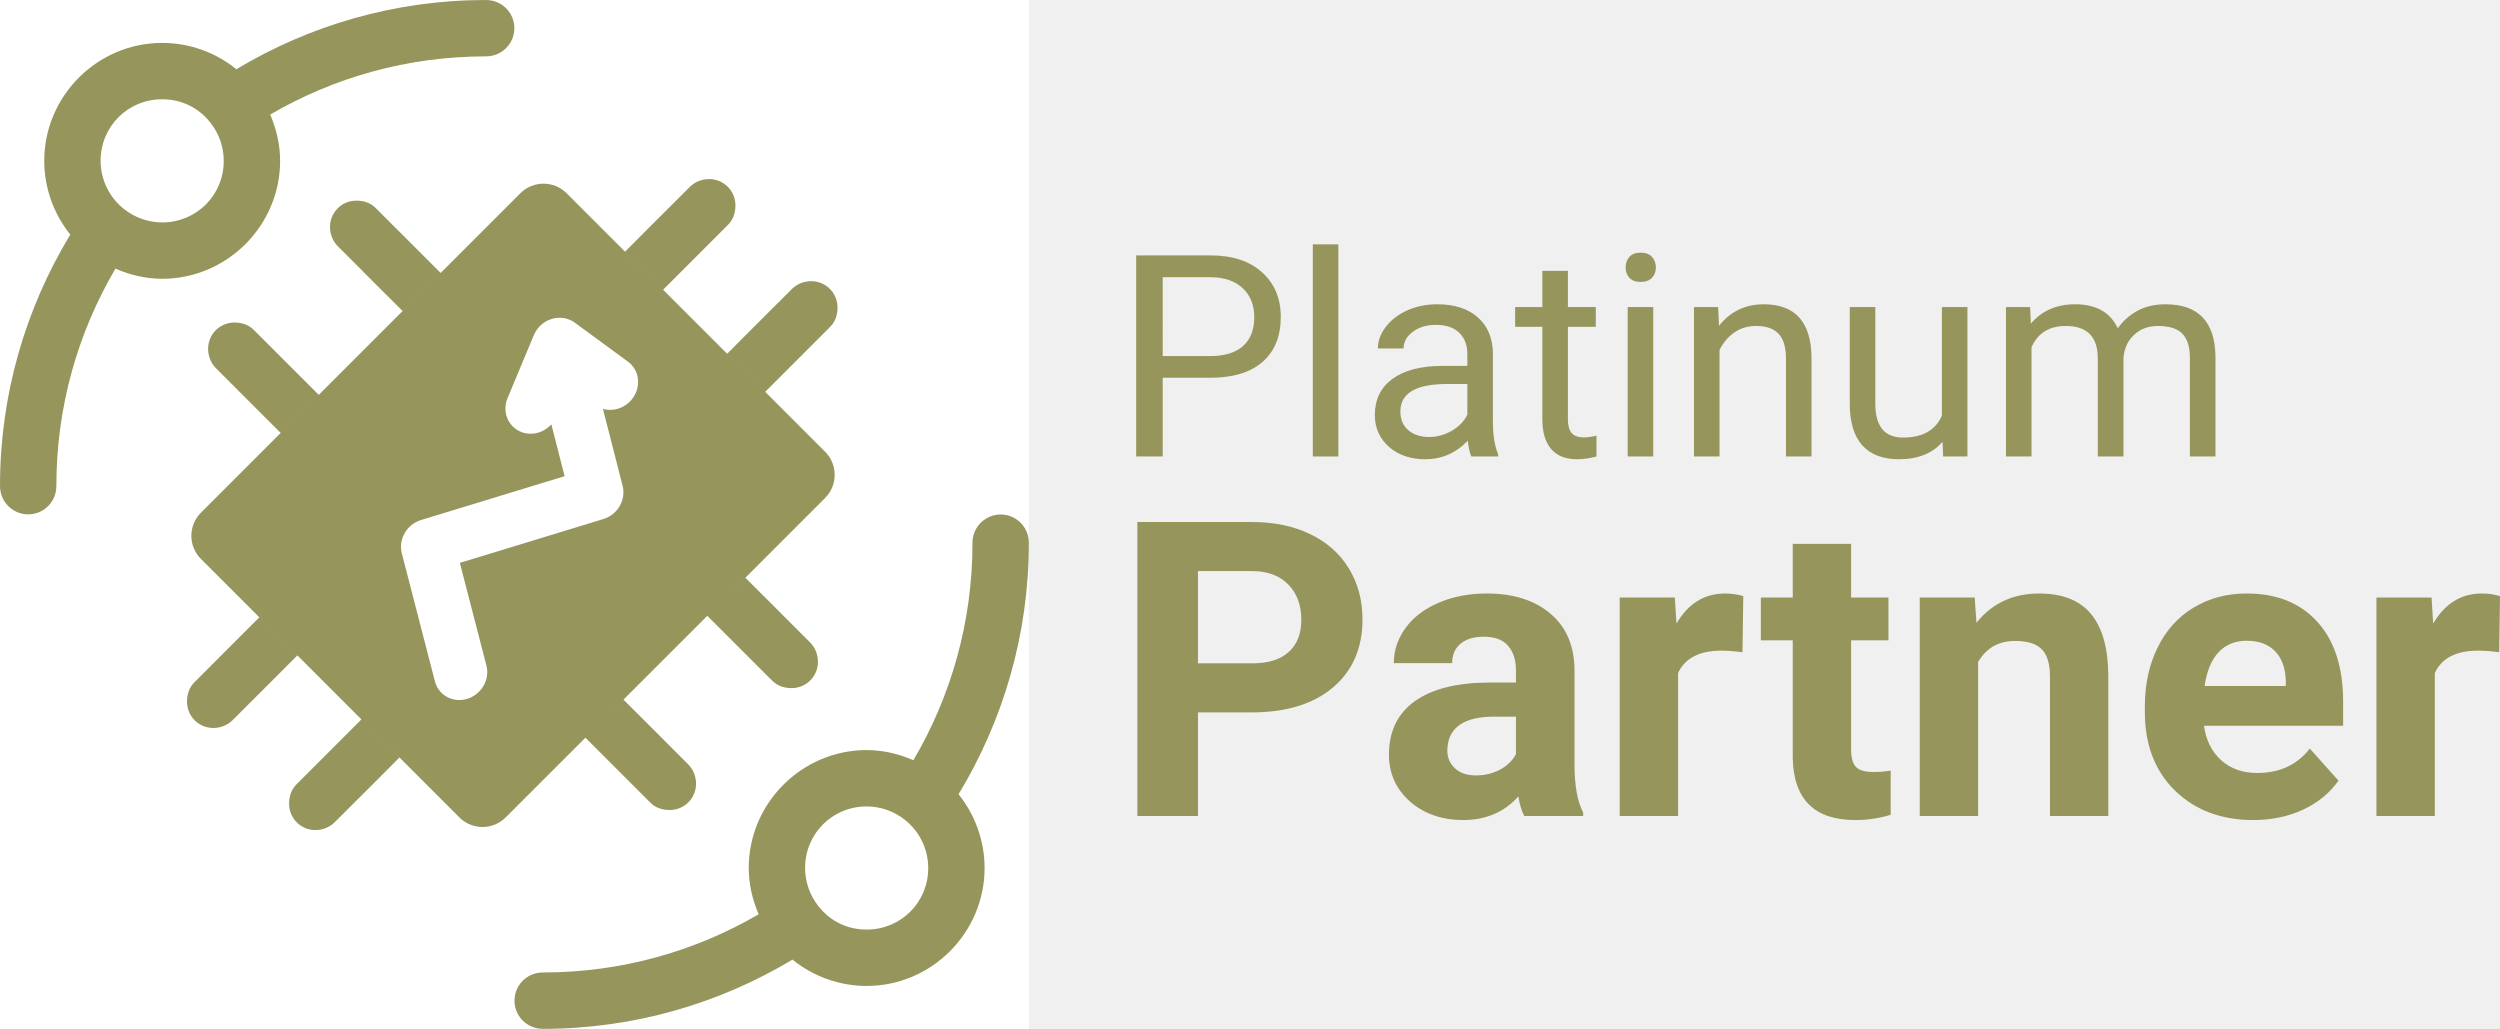
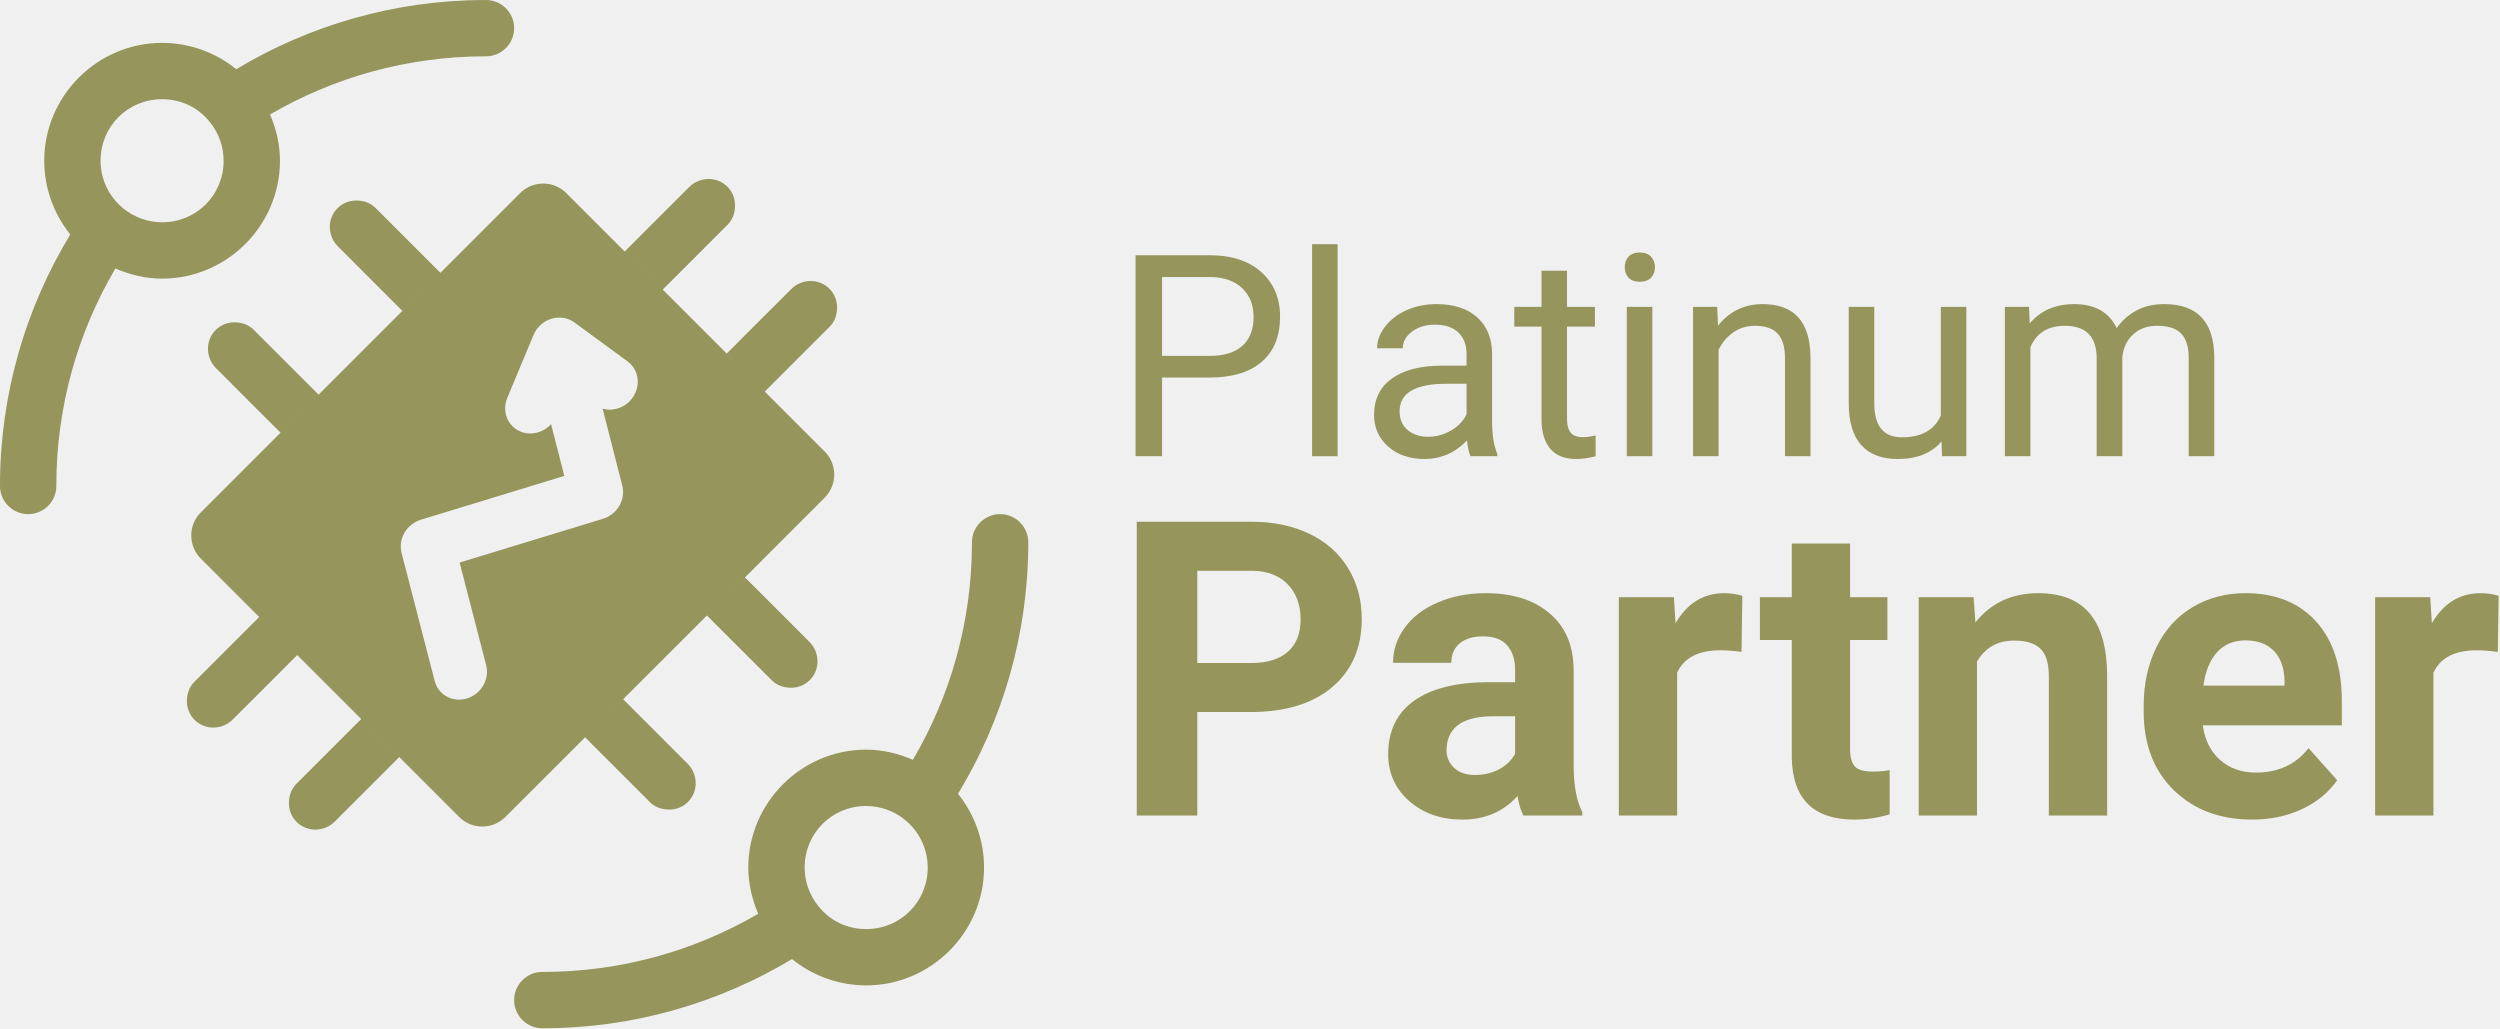
- <svg xmlns="http://www.w3.org/2000/svg" width="777.572" height="320" viewBox="0 0 777.572 320" id="svg2" version="1.1">
-   <defs id="defs4">
-     <marker orient="auto" refY="0" refX="0" id="SemiCircleOut" style="overflow:visible">
-       <path id="path4593" d="m -2.5,-0.809 c 0,2.76 -2.24,5 -5,5 v -10 c 2.76,0 5,2.24 5,5 z" style="fill:#000000;fill-opacity:1;fill-rule:evenodd;stroke:#000000;stroke-width:1pt;stroke-opacity:1" transform="matrix(0.6,0,0,0.6,4.275296,0.4580676)" />
-     </marker>
+ <svg xmlns="http://www.w3.org/2000/svg" width="778" height="320" viewBox="0 0 778 320" fill="none">
+   <g clip-path="url(#clip0)">
+     <path d="M151.125 0.001C122.763 0.001 96.211 7.916 73.512 21.538C67.04 16.276 58.907 13.347 50.445 13.345C50.444 13.345 50.442 13.345 50.441 13.345C30.287 13.345 13.762 29.872 13.763 50.027C13.763 50.03 13.763 50.034 13.763 50.037C13.773 58.452 16.689 66.521 21.866 72.964C8.041 95.784 0.001 122.536 0.001 151.126C-0.014 152.286 0.202 153.437 0.636 154.513C1.071 155.589 1.714 156.569 2.529 157.394C3.345 158.22 4.316 158.875 5.386 159.323C6.457 159.77 7.606 160 8.766 160C9.926 160 11.075 159.77 12.146 159.323C13.216 158.875 14.188 158.22 15.003 157.394C15.818 156.569 16.462 155.589 16.896 154.513C17.33 153.437 17.546 152.286 17.532 151.126C17.532 126.423 24.251 103.377 35.91 83.551C40.476 85.536 45.383 86.701 50.429 86.709C50.433 86.709 50.437 86.709 50.441 86.709C70.596 86.709 87.124 70.182 87.123 50.027C87.123 50.025 87.123 50.024 87.123 50.023C87.122 45.023 85.984 40.16 84.04 35.626C103.757 24.142 126.626 17.532 151.125 17.532C152.286 17.546 153.437 17.33 154.513 16.896C155.589 16.462 156.568 15.818 157.394 15.003C158.219 14.188 158.875 13.216 159.322 12.146C159.769 11.075 160 9.926 160 8.766C160 7.606 159.769 6.457 159.322 5.386C158.875 4.316 158.219 3.345 157.394 2.529C156.568 1.714 155.589 1.071 154.513 0.636C153.437 0.202 152.286 -0.014 151.125 0.001V0.001ZM50.439 30.875C56.352 30.878 61.63 33.388 65.276 37.952C65.335 38.025 65.396 38.096 65.458 38.167C68.13 41.547 69.591 45.72 69.592 50.03C69.591 60.707 61.124 69.174 50.448 69.178C46.078 69.17 41.847 67.669 38.448 64.923C38.444 64.92 38.44 64.917 38.436 64.914C33.922 61.281 31.3 55.816 31.292 50.021C31.294 39.344 39.762 30.877 50.439 30.875L50.439 30.875Z" fill="#95955C" />
+     <path fill-rule="evenodd" clip-rule="evenodd" d="M66.993 102.83C65.501 104.388 64.627 106.54 64.735 108.901C64.832 110.946 65.648 112.921 67.073 114.419C73.878 121.274 87.296 134.642 87.296 134.642L99.14 122.812C99.14 122.812 86.167 109.851 78.964 102.642C77.36 101.009 75.214 100.328 72.952 100.317C70.594 100.306 68.485 101.271 66.993 102.83ZM99.14 122.812L62.501 159.452C58.526 163.428 58.526 169.873 62.501 173.849L80.657 192.005L112.41 223.758L142.888 254.236C146.864 258.212 153.31 258.212 157.286 254.236L182.077 229.445L219.991 191.531L256.631 154.891C260.606 150.915 260.606 144.469 256.63 140.493L238.001 121.864L206.247 90.111L176.243 60.107C172.267 56.132 165.822 56.132 161.846 60.107L137.054 84.898L99.14 122.812ZM137.054 84.898C137.054 84.898 124.081 71.937 116.878 64.728C115.274 63.095 113.128 62.414 110.866 62.403C106.15 62.381 102.432 66.265 102.649 70.987C102.746 73.031 103.563 75.007 104.987 76.504C111.792 83.36 125.21 96.728 125.21 96.728L137.054 84.898ZM206.247 90.111C206.247 90.111 219.209 77.138 226.418 69.935C228.051 68.331 228.732 66.186 228.742 63.923C228.765 59.207 224.881 55.489 220.159 55.706C218.114 55.803 216.138 56.62 214.641 58.044C207.785 64.849 194.418 78.267 194.418 78.267L206.247 90.111ZM238.001 121.864C238.001 121.864 250.962 108.891 258.171 101.688C259.804 100.084 260.485 97.939 260.495 95.676C260.518 90.96 256.634 87.242 251.912 87.459C249.867 87.556 247.891 88.373 246.394 89.797C239.538 96.602 226.171 110.02 226.171 110.02L238.001 121.864ZM219.991 191.531C219.991 191.531 232.964 204.493 240.169 211.7C241.773 213.333 243.919 214.014 246.181 214.024C250.898 214.047 254.615 210.163 254.398 205.441L254.396 205.443C254.3 203.398 253.482 201.422 252.058 199.924C245.253 193.068 231.836 179.702 231.836 179.702L219.991 191.532L219.991 191.531ZM182.077 229.446C182.077 229.446 195.05 242.407 202.255 249.614C203.859 251.247 206.005 251.928 208.267 251.938C212.984 251.961 216.701 248.077 216.484 243.355H216.482C216.386 241.31 215.569 239.335 214.145 237.837C207.34 230.981 193.922 217.614 193.922 217.614L182.077 229.444L182.077 229.446ZM112.41 223.758C112.41 223.758 99.449 236.732 92.242 243.936C90.609 245.54 89.927 247.686 89.917 249.948C89.895 254.665 93.779 258.383 98.501 258.165H98.499C100.543 258.069 102.519 257.252 104.016 255.828C110.873 249.023 124.24 235.605 124.24 235.605L112.41 223.758ZM80.657 192.005C80.657 192.005 67.696 204.979 60.488 212.183C58.856 213.787 58.174 215.933 58.164 218.195C58.142 222.912 62.026 226.63 66.748 226.412H66.746C68.79 226.316 70.766 225.499 72.263 224.075C79.12 217.27 92.487 203.852 92.487 203.852L80.657 192.005ZM167.894 101.451C169.573 99.745 171.861 98.791 174.191 98.825C175.854 98.849 177.444 99.375 178.753 100.335L195.252 112.435C198.453 114.732 199.396 119.094 197.483 122.746C195.569 126.399 191.359 128.271 187.532 127.169L193.656 151.117C194.769 155.469 192.092 160.085 187.673 161.434L143.031 175.065L151.277 206.948C152.449 211.318 149.775 215.992 145.322 217.355C140.869 218.717 136.347 216.244 135.254 211.85L124.972 172.081C123.845 167.725 126.521 163.096 130.948 161.744L175.609 148.106L171.487 131.988C168.724 135.052 164.254 135.796 160.901 133.75C157.547 131.703 156.286 127.46 157.914 123.703L166.031 104.249C166.465 103.211 167.099 102.26 167.894 101.451V101.451Z" fill="#95955C" />
+     <path d="M168.873 319.999C197.236 319.999 223.788 312.084 246.487 298.462C252.96 303.724 261.092 306.653 269.555 306.656C269.556 306.656 269.557 306.656 269.559 306.656C289.713 306.655 306.238 290.128 306.238 269.973C306.238 269.969 306.238 269.966 306.238 269.962C306.228 261.547 303.311 253.478 298.134 247.035C311.959 224.215 320 197.463 320 168.873C320.014 167.712 319.798 166.561 319.364 165.485C318.93 164.409 318.286 163.43 317.471 162.604C316.656 161.778 315.684 161.123 314.614 160.676C313.543 160.228 312.394 159.998 311.234 159.998C310.074 159.998 308.925 160.228 307.854 160.676C306.784 161.123 305.813 161.778 304.997 162.604C304.182 163.43 303.539 164.409 303.104 165.485C302.67 166.561 302.454 167.712 302.469 168.873C302.469 193.575 295.749 216.621 284.09 236.448C279.524 234.463 274.617 233.298 269.571 233.29C269.567 233.29 269.563 233.29 269.559 233.29C249.403 233.29 232.876 249.817 232.876 269.973C232.878 274.972 234.015 279.836 235.959 284.37C216.242 295.853 193.373 302.464 168.873 302.464C167.713 302.45 166.562 302.666 165.486 303.1C164.41 303.535 163.431 304.178 162.606 304.993C161.78 305.809 161.125 306.78 160.678 307.85C160.23 308.921 160 310.07 160 311.23C160 312.39 160.23 313.539 160.678 314.609C161.125 315.68 161.78 316.651 162.606 317.466C163.431 318.282 164.41 318.925 165.486 319.359C166.562 319.793 167.713 320.01 168.873 319.995L168.873 319.999ZM269.56 289.125C263.647 289.125 258.369 286.612 254.723 282.048C254.664 281.975 254.603 281.904 254.541 281.833C251.869 278.453 250.408 274.28 250.407 269.97C250.409 259.293 258.875 250.825 269.551 250.822C273.921 250.83 278.152 252.331 281.551 255.076C281.555 255.079 281.559 255.082 281.563 255.085C286.077 258.719 288.699 264.183 288.708 269.979C288.705 280.656 280.238 289.123 269.56 289.125V289.125Z" fill="#95955C" />
+     <path d="M361.633 117.493V141.977H353.386V79.436H376.452C383.296 79.436 388.651 81.182 392.517 84.676C396.412 88.17 398.359 92.794 398.359 98.55C398.359 104.621 396.455 109.303 392.646 112.596C388.866 115.861 383.439 117.493 376.366 117.493H361.633ZM361.633 110.749H376.452C380.862 110.749 384.241 109.718 386.589 107.656C388.938 105.566 390.112 102.559 390.112 98.636C390.112 94.913 388.938 91.935 386.589 89.702C384.241 87.468 381.02 86.308 376.925 86.222H361.633V110.749Z" fill="#95955C" />
+     <path d="M416.271 141.978H408.324V76H416.271V141.978Z" fill="#95955C" />
+     <path d="M457.635 141.978C457.177 141.062 456.805 139.43 456.519 137.081C452.825 140.919 448.415 142.837 443.289 142.837C438.707 142.837 434.941 141.549 431.992 138.971C429.071 136.365 427.61 133.072 427.61 129.092C427.61 124.252 429.443 120.501 433.108 117.838C436.803 115.146 441.986 113.8 448.658 113.8H456.39V110.149C456.39 107.371 455.559 105.166 453.898 103.534C452.237 101.873 449.789 101.043 446.553 101.043C443.718 101.043 441.341 101.759 439.423 103.19C437.504 104.622 436.545 106.355 436.545 108.388H428.555C428.555 106.068 429.371 103.835 431.004 101.687C432.665 99.511 434.898 97.793 437.705 96.532C440.54 95.272 443.647 94.643 447.026 94.643C452.381 94.643 456.576 95.989 459.611 98.68C462.647 101.343 464.222 105.023 464.336 109.72V131.111C464.336 135.378 464.88 138.771 465.969 141.291V141.978H457.635ZM444.448 135.922C446.94 135.922 449.302 135.277 451.536 133.989C453.77 132.7 455.387 131.025 456.39 128.963V119.427H450.161C440.425 119.427 435.557 122.276 435.557 127.975C435.557 130.466 436.387 132.414 438.048 133.817C439.709 135.22 441.843 135.922 444.448 135.922V135.922Z" fill="#95955C" />
+     <path d="M487.66 84.248V95.502H496.337V101.645H487.66V130.467C487.66 132.328 488.047 133.731 488.82 134.676C489.593 135.593 490.911 136.051 492.772 136.051C493.688 136.051 494.948 135.879 496.552 135.535V141.979C494.462 142.551 492.428 142.838 490.453 142.838C486.902 142.838 484.224 141.764 482.42 139.616C480.616 137.468 479.714 134.419 479.714 130.467V101.645H471.252V95.502H479.714V84.248H487.66Z" fill="#95955C" />
+     <path d="M514.207 141.979H506.261V95.502H514.207V141.979ZM505.616 83.174C505.616 81.886 506.003 80.797 506.776 79.91C507.578 79.022 508.752 78.578 510.298 78.578C511.845 78.578 513.019 79.022 513.82 79.91C514.622 80.797 515.023 81.886 515.023 83.174C515.023 84.463 514.622 85.537 513.82 86.396C513.019 87.255 511.845 87.684 510.298 87.684C508.752 87.684 507.578 87.255 506.776 86.396C506.003 85.537 505.616 84.463 505.616 83.174V83.174Z" fill="#95955C" />
+     <path d="M534.395 95.502L534.653 101.343C538.204 96.876 542.843 94.643 548.57 94.643C558.392 94.643 563.346 100.184 563.432 111.266V141.978H555.485V111.223C555.457 107.872 554.684 105.395 553.166 103.792C551.677 102.188 549.343 101.386 546.164 101.386C543.587 101.386 541.325 102.074 539.378 103.448C537.43 104.823 535.913 106.627 534.824 108.86V141.978H526.878V95.502H534.395Z" fill="#95955C" />
+     <path d="M604.196 137.382C601.104 141.019 596.565 142.838 590.58 142.838C585.626 142.838 581.846 141.406 579.24 138.542C576.663 135.65 575.36 131.383 575.331 125.742V95.502H583.278V125.527C583.278 132.572 586.141 136.094 591.868 136.094C597.939 136.094 601.977 133.832 603.982 129.307V95.502H611.928V141.979H604.368L604.196 137.382Z" fill="#95955C" />
+     <path d="M631.429 95.502L631.644 100.656C635.052 96.647 639.648 94.643 645.432 94.643C651.933 94.643 656.357 97.134 658.705 102.117C660.251 99.883 662.256 98.079 664.719 96.704C667.21 95.33 670.145 94.643 673.524 94.643C683.719 94.643 688.902 100.041 689.074 110.836V141.978H681.127V111.309C681.127 107.987 680.368 105.51 678.851 103.878C677.333 102.217 674.784 101.386 671.205 101.386C668.255 101.386 665.807 102.274 663.86 104.05C661.912 105.796 660.781 108.159 660.466 111.137V141.978H652.477V111.524C652.477 104.765 649.169 101.386 642.554 101.386C637.342 101.386 633.777 103.606 631.859 108.044V141.978H623.912V95.502H631.429Z" fill="#95955C" />
+     <path d="M372.599 221.584V253.799H353.76V162.367H389.428C396.294 162.367 402.322 163.623 407.513 166.135C412.746 168.647 416.765 172.226 419.57 176.873C422.375 181.478 423.778 186.732 423.778 192.635C423.778 201.594 420.701 208.669 414.547 213.86C408.434 219.009 399.957 221.584 389.114 221.584H372.599ZM372.599 206.325H389.428C394.41 206.325 398.199 205.152 400.794 202.808C403.432 200.464 404.75 197.114 404.75 192.761C404.75 188.281 403.432 184.66 400.794 181.897C398.157 179.134 394.515 177.71 389.868 177.627H372.599V206.325Z" fill="#95955C" />
+     <path d="M474.077 253.799C473.24 252.166 472.633 250.136 472.256 247.708C467.861 252.606 462.146 255.055 455.113 255.055C448.457 255.055 442.93 253.129 438.535 249.278C434.181 245.426 432.004 240.57 432.004 234.709C432.004 227.508 434.662 221.982 439.979 218.131C445.338 214.279 453.062 212.333 463.151 212.291H471.503V208.397C471.503 205.258 470.686 202.746 469.054 200.862C467.463 198.978 464.93 198.036 461.455 198.036C458.399 198.036 455.992 198.769 454.234 200.234C452.517 201.699 451.659 203.709 451.659 206.262H433.511C433.511 202.327 434.725 198.685 437.153 195.336C439.581 191.987 443.014 189.37 447.452 187.486C451.889 185.561 456.871 184.598 462.397 184.598C470.77 184.598 477.406 186.712 482.304 190.94C487.244 195.126 489.714 201.029 489.714 208.649V238.1C489.755 244.547 490.656 249.424 492.414 252.732V253.799H474.077ZM459.069 241.177C461.748 241.177 464.218 240.591 466.479 239.419C468.74 238.205 470.414 236.593 471.503 234.583V222.903H464.721C455.636 222.903 450.801 226.043 450.215 232.323L450.152 233.39C450.152 235.651 450.947 237.514 452.538 238.979C454.129 240.444 456.306 241.177 459.069 241.177V241.177Z" fill="#95955C" />
+     <path d="M541.96 202.871C539.49 202.536 537.313 202.369 535.43 202.369C528.564 202.369 524.063 204.692 521.928 209.339V253.799H503.78V185.854H520.924L521.426 193.954C525.068 187.717 530.113 184.598 536.56 184.598C538.569 184.598 540.453 184.87 542.212 185.414L541.96 202.871Z" fill="#95955C" />
+     <path d="M575.745 169.148V185.852H587.362V199.165H575.745V233.075C575.745 235.587 576.226 237.387 577.189 238.475C578.152 239.564 579.994 240.108 582.715 240.108C584.725 240.108 586.504 239.962 588.053 239.669V253.421C584.494 254.509 580.831 255.054 577.063 255.054C564.337 255.054 557.848 248.628 557.597 235.775V199.165H547.675V185.852H557.597V169.148H575.745Z" fill="#95955C" />
+     <path d="M614.175 185.854L614.74 193.703C619.597 187.633 626.107 184.598 634.27 184.598C641.471 184.598 646.829 186.712 650.346 190.94C653.863 195.168 655.663 201.49 655.746 209.905V253.799H637.598V210.344C637.598 206.493 636.761 203.709 635.086 201.992C633.412 200.234 630.628 199.355 626.735 199.355C621.627 199.355 617.797 201.532 615.243 205.886V253.799H597.095V185.854H614.175Z" fill="#95955C" />
+     <path d="M700.835 255.055C690.871 255.055 682.75 251.999 676.47 245.887C670.232 239.775 667.113 231.632 667.113 221.459V219.701C667.113 212.877 668.432 206.786 671.069 201.427C673.707 196.027 677.433 191.882 682.247 188.993C687.103 186.063 692.629 184.598 698.825 184.598C708.119 184.598 715.425 187.528 720.741 193.389C726.1 199.25 728.779 207.56 728.779 218.319V225.729H685.513C686.099 230.167 687.857 233.725 690.787 236.405C693.76 239.084 697.507 240.423 702.028 240.423C709.019 240.423 714.483 237.891 718.418 232.825L727.335 242.81C724.614 246.661 720.93 249.675 716.283 251.852C711.636 253.987 706.486 255.055 700.835 255.055ZM698.763 199.292C695.162 199.292 692.232 200.506 689.971 202.934C687.752 205.362 686.329 208.837 685.701 213.358H710.945V211.914C710.861 207.895 709.773 204.797 707.68 202.62C705.586 200.401 702.614 199.292 698.763 199.292V199.292Z" fill="#95955C" />
+     <path d="M777.321 202.871C774.851 202.536 772.674 202.369 770.79 202.369C763.924 202.369 759.424 204.692 757.289 209.339V253.799H739.141V185.854H756.284L756.786 193.954C760.429 187.717 765.473 184.598 771.92 184.598C773.93 184.598 775.814 184.87 777.572 185.414L777.321 202.871Z" fill="#95955C" />
+   </g>
+   <defs>
+     <clipPath id="clip0">
+       <rect width="777.572" height="320" fill="white" />
+     </clipPath>
  </defs>
-   <g id="layer2" style="display:inline" transform="translate(1.5959837e-4,1.4e-4)">
-     <rect style="opacity:1;fill:#ffffff;fill-opacity:1;fill-rule:nonzero;stroke:none;stroke-width:11.946;stroke-linecap:round;stroke-linejoin:round;stroke-miterlimit:4;stroke-dasharray:none;stroke-dashoffset:0;stroke-opacity:1;paint-order:markers fill stroke" id="rect9466" width="320" height="320" x="0" y="1.4210855e-14" />
-   </g>
-   <g id="layer1" transform="translate(1.5959837e-4,-732.362)" style="display:inline">
-     <g style="stroke-width:28;stroke-miterlimit:4;stroke-dasharray:none" transform="matrix(1.047054,1.060578,-1.048372,1.061913,931.6947,-208.5459)" id="g5175-6-32">
-       <g transform="translate(2.63896,2.146574)" id="g5200-2-06" />
-     </g>
-     <g id="g4470">
-       <g transform="translate(-1.5980164e-4,1e-4)" id="g4241" style="fill:#95955c;fill-opacity:1;stroke-width:28;stroke-miterlimit:4;stroke-dasharray:none">
-         <path id="path4278" d="m 151.125,732.363 c -28.363,0 -54.915,7.915 -77.613,21.537 -6.472,-5.262 -14.605,-8.192 -23.067,-8.194 a 8.766,8.766 0 0 0 -0.004,0 c -20.154,7.3e-4 -36.679,16.528 -36.678,36.682 a 8.766,8.766 0 0 0 0,0.011 c 0.01,8.415 2.927,16.483 8.103,22.927 C 8.041,828.146 6.7140654e-4,854.898 6.7140654e-4,883.488 a 8.766,8.766 0 1 0 17.531,0 c 0,-24.702 6.719,-47.748 18.378,-67.574 4.566,1.985 9.473,3.15 14.519,3.157 a 8.766,8.766 0 0 0 0.012,0 c 20.155,6.2e-4 36.683,-16.527 36.682,-36.682 a 8.766,8.766 0 0 0 0,-0.004 c -0.002,-4.999 -1.139,-9.863 -3.083,-14.397 19.717,-11.484 42.585,-18.095 67.085,-18.095 a 8.766,8.766 0 1 0 0,-17.531 z M 50.439,763.237 c 5.913,0.002 11.191,2.512 14.836,7.077 a 8.766,8.766 0 0 0 0.183,0.215 c 2.671,3.38 4.133,7.553 4.134,11.863 -0.002,10.677 -8.468,19.144 -19.144,19.148 -4.37,-0.008 -8.601,-1.509 -12,-4.255 a 8.766,8.766 0 0 0 -0.012,-0.009 c -4.514,-3.633 -7.136,-9.098 -7.144,-14.893 0.003,-10.677 8.47,-19.145 19.148,-19.146 z" style="color:#000000;font-style:normal;font-variant:normal;font-weight:normal;font-stretch:normal;font-size:medium;line-height:normal;font-family:sans-serif;text-indent:0;text-align:start;text-decoration:none;text-decoration-line:none;text-decoration-style:solid;text-decoration-color:#000000;letter-spacing:normal;word-spacing:normal;text-transform:none;writing-mode:lr-tb;direction:ltr;baseline-shift:baseline;text-anchor:start;white-space:normal;clip-rule:nonzero;display:inline;overflow:visible;visibility:visible;opacity:1;isolation:auto;mix-blend-mode:normal;color-interpolation:sRGB;color-interpolation-filters:linearRGB;solid-color:#000000;solid-opacity:1;fill:#95955c;fill-opacity:1;fill-rule:nonzero;stroke:none;stroke-width:19.314;stroke-linecap:round;stroke-linejoin:round;stroke-miterlimit:4;stroke-dasharray:none;stroke-dashoffset:0;stroke-opacity:1;color-rendering:auto;image-rendering:auto;shape-rendering:auto;text-rendering:auto;enable-background:accumulate" />
-         <path style="color:#000000;font-style:normal;font-variant:normal;font-weight:normal;font-stretch:normal;font-size:medium;line-height:normal;font-family:sans-serif;text-indent:0;text-align:start;text-decoration:none;text-decoration-line:none;text-decoration-style:solid;text-decoration-color:#000000;letter-spacing:normal;word-spacing:normal;text-transform:none;writing-mode:lr-tb;direction:ltr;baseline-shift:baseline;text-anchor:start;white-space:normal;clip-rule:nonzero;display:inline;overflow:visible;visibility:visible;opacity:1;isolation:auto;mix-blend-mode:normal;color-interpolation:sRGB;color-interpolation-filters:linearRGB;solid-color:#000000;solid-opacity:1;fill:#95955c;fill-opacity:1;fill-rule:evenodd;stroke:none;stroke-width:16.528;stroke-linecap:square;stroke-linejoin:bevel;stroke-miterlimit:4;stroke-dasharray:none;stroke-dashoffset:0;stroke-opacity:1;color-rendering:auto;image-rendering:auto;shape-rendering:auto;text-rendering:auto;enable-background:accumulate" d="m 66.992,835.191 c -1.492,1.558 -2.366,3.71 -2.258,6.071 0.096,2.045 0.913,4.02 2.337,5.518 6.805,6.856 20.223,20.223 20.223,20.223 l 11.844,-11.83 c 0,0 -12.973,-12.961 -20.176,-20.171 -1.604,-1.633 -3.75,-2.314 -6.012,-2.324 -2.358,-0.011 -4.467,0.954 -5.959,2.512 z m 32.147,19.983 -36.639,36.639 c -3.975,3.976 -3.975,10.421 0,14.397 l 18.156,18.156 31.753,31.753 30.478,30.478 c 3.976,3.976 10.422,3.976 14.398,0 l 24.791,-24.791 37.914,-37.914 36.639,-36.639 c 3.975,-3.976 3.975,-10.422 -6.7e-4,-14.398 L 238,854.226 206.247,822.473 176.243,792.468 c -3.976,-3.975 -10.421,-3.975 -14.397,0 L 137.054,817.26 Z M 137.054,817.26 c 0,0 -12.973,-12.961 -20.176,-20.171 -1.604,-1.633 -3.75,-2.314 -6.012,-2.324 -4.717,-0.023 -8.434,3.862 -8.217,8.583 0.096,2.045 0.913,4.02 2.337,5.518 6.805,6.856 20.223,20.223 20.223,20.223 z m 69.193,5.213 c 0,0 12.961,-12.973 20.171,-20.176 1.633,-1.604 2.314,-3.75 2.324,-6.012 0.022,-4.717 -3.862,-8.434 -8.583,-8.217 -2.045,0.096 -4.02,0.913 -5.518,2.337 -6.856,6.805 -20.223,20.223 -20.223,20.223 z m 31.753,31.753 c 0,0 12.961,-12.973 20.171,-20.176 1.633,-1.604 2.314,-3.75 2.324,-6.012 0.022,-4.717 -3.862,-8.434 -8.583,-8.217 -2.045,0.096 -4.02,0.913 -5.518,2.337 -6.856,6.805 -20.223,20.223 -20.223,20.223 z m -18.009,69.667 c 0,0 12.973,12.961 20.178,20.169 1.604,1.632 3.75,2.314 6.012,2.324 4.717,0.022 8.434,-3.862 8.217,-8.583 l -0.002,0.002 c -0.096,-2.045 -0.914,-4.021 -2.338,-5.519 -6.805,-6.856 -20.222,-20.222 -20.222,-20.222 l -11.844,11.83 z m -37.914,37.914 c 0,0 12.973,12.961 20.178,20.169 1.604,1.632 3.75,2.314 6.012,2.324 4.717,0.023 8.434,-3.861 8.217,-8.583 h -0.002 c -0.096,-2.045 -0.913,-4.021 -2.337,-5.518 -6.805,-6.856 -20.223,-20.223 -20.223,-20.223 l -11.844,11.83 z m -69.667,-5.687 c 0,0 -12.961,12.973 -20.169,20.178 -1.632,1.604 -2.314,3.75 -2.324,6.012 -0.023,4.717 3.862,8.434 8.583,8.217 h -0.002 c 2.045,-0.096 4.02,-0.913 5.518,-2.337 6.856,-6.805 20.223,-20.223 20.223,-20.223 z M 80.657,924.367 c 0,0 -12.961,12.973 -20.169,20.178 -1.632,1.604 -2.314,3.75 -2.324,6.012 -0.023,4.717 3.862,8.434 8.583,8.217 h -0.002 c 2.045,-0.096 4.02,-0.913 5.518,-2.337 6.856,-6.805 20.223,-20.223 20.223,-20.223 z m 87.237,-90.554 c 1.679,-1.706 3.967,-2.66 6.297,-2.626 1.663,0.024 3.253,0.55 4.562,1.51 l 16.499,12.1 c 3.201,2.297 4.145,6.659 2.231,10.312 -1.914,3.653 -6.123,5.524 -9.951,4.423 l 6.124,23.948 c 1.113,4.352 -1.564,8.968 -5.983,10.317 l -44.642,13.631 8.246,31.883 c 1.173,4.37 -1.502,9.045 -5.955,10.407 -4.453,1.362 -8.976,-1.111 -10.068,-5.505 l -10.282,-39.769 c -1.126,-4.356 1.549,-8.985 5.976,-10.338 l 44.661,-13.637 -4.122,-16.118 c -2.763,3.064 -7.233,3.808 -10.586,1.761 -3.353,-2.047 -4.614,-6.29 -2.986,-10.047 l 8.117,-19.454 c 0.433,-1.038 1.067,-1.989 1.862,-2.797 z" id="path4486-0-9-6-9-7-6-5" />
-         <path id="path4278-5" d="m 168.873,1052.362 c 28.363,0 54.915,-7.915 77.614,-21.538 6.472,5.262 14.605,8.192 23.067,8.194 a 8.766,8.766 0 0 0 0.004,0 c 20.155,-7e-4 36.68,-16.528 36.679,-36.682 a 8.766,8.766 0 0 0 0,-0.011 c -0.01,-8.415 -2.927,-16.484 -8.103,-22.927 13.825,-22.82 21.866,-49.572 21.866,-78.162 a 8.766,8.766 0 1 0 -17.531,0 c 0,24.703 -6.719,47.749 -18.378,67.575 -4.566,-1.985 -9.473,-3.15 -14.519,-3.157 a 8.766,8.766 0 0 0 -0.012,0 c -20.155,-6.2e-4 -36.683,16.527 -36.682,36.682 0.002,4.999 1.139,9.863 3.083,14.397 -19.717,11.484 -42.586,18.095 -67.086,18.095 a 8.766,8.766 0 1 0 0,17.531 z m 100.687,-30.875 c -5.913,0 -11.191,-2.512 -14.836,-7.077 a 8.766,8.766 0 0 0 -0.183,-0.215 c -2.672,-3.38 -4.133,-7.553 -4.134,-11.863 0.002,-10.677 8.468,-19.144 19.144,-19.148 4.37,0.008 8.601,1.509 12,4.255 a 8.766,8.766 0 0 0 0.012,0.009 c 4.514,3.633 7.136,9.098 7.144,14.893 -0.003,10.677 -8.47,19.145 -19.148,19.146 z" style="color:#000000;font-style:normal;font-variant:normal;font-weight:normal;font-stretch:normal;font-size:medium;line-height:normal;font-family:sans-serif;text-indent:0;text-align:start;text-decoration:none;text-decoration-line:none;text-decoration-style:solid;text-decoration-color:#000000;letter-spacing:normal;word-spacing:normal;text-transform:none;writing-mode:lr-tb;direction:ltr;baseline-shift:baseline;text-anchor:start;white-space:normal;clip-rule:nonzero;display:inline;overflow:visible;visibility:visible;opacity:1;isolation:auto;mix-blend-mode:normal;color-interpolation:sRGB;color-interpolation-filters:linearRGB;solid-color:#000000;solid-opacity:1;fill:#95955c;fill-opacity:1;fill-rule:nonzero;stroke:none;stroke-width:19.314;stroke-linecap:round;stroke-linejoin:round;stroke-miterlimit:4;stroke-dasharray:none;stroke-dashoffset:0;stroke-opacity:1;color-rendering:auto;image-rendering:auto;shape-rendering:auto;text-rendering:auto;enable-background:accumulate" />
-       </g>
-       <g id="text3212" style="font-style:normal;font-variant:normal;font-weight:normal;font-stretch:normal;font-size:87.97px;line-height:1.25;font-family:Roboto;-inkscape-font-specification:Roboto;letter-spacing:0px;word-spacing:0px;fill:#95955c;fill-opacity:1;stroke:none;stroke-width:2.199" aria-label="Platinum">
-         <path id="path4417" style="fill:#95955c;fill-opacity:1;stroke-width:2.199" d="m 361.633,849.856 v 24.484 h -8.247 V 811.798 h 23.066 q 10.266,0 16.065,5.24 5.842,5.24 5.842,13.874 0,9.106 -5.713,14.046 -5.67,4.897 -16.28,4.897 z m 0,-6.744 h 14.819 q 6.615,0 10.137,-3.093 3.522,-3.136 3.522,-9.02 0,-5.584 -3.522,-8.934 -3.522,-3.35 -9.665,-3.479 h -15.292 z" />
-         <path id="path4419" style="fill:#95955c;fill-opacity:1;stroke-width:2.199" d="m 416.271,874.34 h -7.947 v -65.978 h 7.947 z" />
-         <path id="path4421" style="fill:#95955c;fill-opacity:1;stroke-width:2.199" d="m 457.636,874.34 q -0.687,-1.375 -1.117,-4.897 -5.541,5.756 -13.23,5.756 -6.873,0 -11.297,-3.866 -4.381,-3.909 -4.381,-9.879 0,-7.259 5.498,-11.254 5.541,-4.038 15.549,-4.038 h 7.732 v -3.651 q 0,-4.167 -2.491,-6.615 -2.491,-2.491 -7.345,-2.491 -4.252,0 -7.13,2.148 -2.878,2.148 -2.878,5.197 h -7.989 q 0,-3.479 2.448,-6.701 2.491,-3.265 6.701,-5.155 4.252,-1.89 9.321,-1.89 8.032,0 12.586,4.038 4.553,3.995 4.725,11.039 v 21.391 q 0,6.4 1.632,10.18 v 0.687 z m -13.187,-6.057 q 3.737,0 7.087,-1.933 3.35,-1.933 4.854,-5.026 v -9.536 h -6.228 q -14.604,0 -14.604,8.548 0,3.737 2.491,5.842 2.491,2.105 6.4,2.105 z" />
-         <path id="path4423" style="fill:#95955c;fill-opacity:1;stroke-width:2.199" d="m 487.661,816.609 v 11.254 h 8.677 v 6.142 h -8.677 v 28.822 q 0,2.792 1.16,4.21 1.16,1.375 3.952,1.375 1.375,0 3.78,-0.515 v 6.443 q -3.136,0.859 -6.1,0.859 -5.326,0 -8.032,-3.222 -2.706,-3.222 -2.706,-9.149 v -28.822 h -8.462 v -6.142 h 8.462 v -11.254 z" />
-         <path id="path4425" style="fill:#95955c;fill-opacity:1;stroke-width:2.199" d="m 514.206,874.34 h -7.947 v -46.477 h 7.947 z m -8.591,-58.804 q 0,-1.933 1.16,-3.265 1.203,-1.332 3.522,-1.332 2.32,0 3.522,1.332 1.203,1.332 1.203,3.265 0,1.933 -1.203,3.222 -1.203,1.289 -3.522,1.289 -2.32,0 -3.522,-1.289 -1.16,-1.289 -1.16,-3.222 z" />
-         <path id="path4427" style="fill:#95955c;fill-opacity:1;stroke-width:2.199" d="m 534.395,827.863 0.258,5.842 q 5.326,-6.701 13.917,-6.701 14.733,0 14.862,16.623 v 30.712 h -7.947 v -30.755 q -0.043,-5.026 -2.32,-7.431 -2.234,-2.405 -7.002,-2.405 -3.866,0 -6.787,2.062 -2.921,2.062 -4.553,5.412 v 33.118 h -7.947 v -46.477 z" />
-         <path id="path4429" style="fill:#95955c;fill-opacity:1;stroke-width:2.199" d="m 604.196,869.744 q -4.639,5.455 -13.617,5.455 -7.431,0 -11.34,-4.295 -3.866,-4.338 -3.909,-12.8 v -30.24 h 7.947 v 30.025 q 0,10.567 8.591,10.567 9.106,0 12.113,-6.787 v -33.805 h 7.947 v 46.477 h -7.56 z" />
-         <path id="path4431" style="fill:#95955c;fill-opacity:1;stroke-width:2.199" d="m 631.429,827.863 0.215,5.155 q 5.112,-6.014 13.788,-6.014 9.751,0 13.273,7.474 2.32,-3.35 6.014,-5.412 3.737,-2.062 8.806,-2.062 15.292,0 15.549,16.194 v 31.142 h -7.947 v -30.669 q 0,-4.983 -2.277,-7.431 -2.277,-2.491 -7.646,-2.491 -4.424,0 -7.345,2.663 -2.921,2.62 -3.393,7.087 v 30.841 h -7.989 v -30.455 q 0,-10.137 -9.922,-10.137 -7.818,0 -10.696,6.658 v 33.934 h -7.947 v -46.477 z" />
-       </g>
-       <g id="text3212-3" style="font-style:normal;font-variant:normal;font-weight:bold;font-stretch:normal;font-size:128.607px;line-height:1.25;font-family:Roboto;-inkscape-font-specification:'Roboto, Bold';font-variant-ligatures:normal;font-variant-caps:normal;font-variant-numeric:normal;font-feature-settings:normal;text-align:start;letter-spacing:0px;word-spacing:0px;writing-mode:lr-tb;text-anchor:start;display:inline;fill:#95955c;fill-opacity:1;stroke:none;stroke-width:3.215" aria-label="Partner">
-         <path id="path4434" style="font-style:normal;font-variant:normal;font-weight:bold;font-stretch:normal;font-size:128.607px;font-family:Roboto;-inkscape-font-specification:'Roboto, Bold';font-variant-ligatures:normal;font-variant-caps:normal;font-variant-numeric:normal;font-feature-settings:normal;text-align:start;writing-mode:lr-tb;text-anchor:start;fill:#95955c;fill-opacity:1;stroke-width:3.215" d="m 372.599,953.946 v 32.214 h -18.839 v -91.431 h 35.668 q 10.299,0 18.085,3.768 7.85,3.768 12.057,10.738 4.207,6.908 4.207,15.762 0,13.438 -9.231,21.225 -9.168,7.724 -25.432,7.724 z m 0,-15.259 h 16.829 q 7.473,0 11.366,-3.517 3.956,-3.517 3.956,-10.047 0,-6.719 -3.956,-10.864 -3.956,-4.145 -10.927,-4.27 h -17.269 z" />
-         <path id="path4436" style="font-style:normal;font-variant:normal;font-weight:bold;font-stretch:normal;font-size:128.607px;font-family:Roboto;-inkscape-font-specification:'Roboto, Bold';font-variant-ligatures:normal;font-variant-caps:normal;font-variant-numeric:normal;font-feature-settings:normal;text-align:start;writing-mode:lr-tb;text-anchor:start;fill:#95955c;fill-opacity:1;stroke-width:3.215" d="m 474.078,986.16 q -1.256,-2.449 -1.821,-6.091 -6.594,7.347 -17.143,7.347 -9.985,0 -16.578,-5.777 -6.531,-5.777 -6.531,-14.569 0,-10.801 7.975,-16.578 8.038,-5.777 23.172,-5.84 h 8.352 v -3.893 q 0,-4.71 -2.449,-7.536 -2.386,-2.826 -7.598,-2.826 -4.584,0 -7.222,2.198 -2.575,2.198 -2.575,6.028 h -18.148 q 0,-5.903 3.642,-10.927 3.642,-5.024 10.299,-7.85 6.656,-2.889 14.945,-2.889 12.559,0 19.906,6.342 7.41,6.28 7.41,17.709 v 29.451 q 0.063,9.671 2.7,14.632 v 1.068 z m -15.008,-12.622 q 4.019,0 7.41,-1.758 3.391,-1.821 5.024,-4.835 v -11.68 h -6.782 q -13.627,0 -14.506,9.419 l -0.063,1.068 q 0,3.391 2.386,5.589 2.386,2.198 6.531,2.198 z" />
-         <path id="path4438" style="font-style:normal;font-variant:normal;font-weight:bold;font-stretch:normal;font-size:128.607px;font-family:Roboto;-inkscape-font-specification:'Roboto, Bold';font-variant-ligatures:normal;font-variant-caps:normal;font-variant-numeric:normal;font-feature-settings:normal;text-align:start;writing-mode:lr-tb;text-anchor:start;fill:#95955c;fill-opacity:1;stroke-width:3.215" d="m 541.96,935.233 q -3.705,-0.502 -6.531,-0.502 -10.299,0 -13.501,6.97 v 44.46 h -18.148 v -67.946 h 17.143 l 0.502,8.101 q 5.463,-9.357 15.134,-9.357 3.014,0 5.652,0.816 z" />
-         <path id="path4440" style="font-style:normal;font-variant:normal;font-weight:bold;font-stretch:normal;font-size:128.607px;font-family:Roboto;-inkscape-font-specification:'Roboto, Bold';font-variant-ligatures:normal;font-variant-caps:normal;font-variant-numeric:normal;font-feature-settings:normal;text-align:start;writing-mode:lr-tb;text-anchor:start;fill:#95955c;fill-opacity:1;stroke-width:3.215" d="m 575.745,901.511 v 16.704 h 11.617 v 13.313 h -11.617 v 33.91 q 0,3.768 1.444,5.4 1.444,1.633 5.526,1.633 3.014,0 5.338,-0.44 v 13.752 q -5.338,1.633 -10.989,1.633 -19.09,0 -19.467,-19.278 v -36.61 h -9.922 v -13.313 h 9.922 v -16.704 z" />
-         <path id="path4442" style="font-style:normal;font-variant:normal;font-weight:bold;font-stretch:normal;font-size:128.607px;font-family:Roboto;-inkscape-font-specification:'Roboto, Bold';font-variant-ligatures:normal;font-variant-caps:normal;font-variant-numeric:normal;font-feature-settings:normal;text-align:start;writing-mode:lr-tb;text-anchor:start;fill:#95955c;fill-opacity:1;stroke-width:3.215" d="m 614.176,918.215 0.565,7.85 q 7.284,-9.105 19.53,-9.105 10.801,0 16.076,6.342 5.275,6.342 5.4,18.964 v 43.895 h -18.148 v -43.455 q 0,-5.777 -2.512,-8.352 -2.512,-2.637 -8.352,-2.637 -7.661,0 -11.492,6.531 v 47.914 h -18.148 v -67.946 z" />
-         <path id="path4444" style="font-style:normal;font-variant:normal;font-weight:bold;font-stretch:normal;font-size:128.607px;font-family:Roboto;-inkscape-font-specification:'Roboto, Bold';font-variant-ligatures:normal;font-variant-caps:normal;font-variant-numeric:normal;font-feature-settings:normal;text-align:start;writing-mode:lr-tb;text-anchor:start;fill:#95955c;fill-opacity:1;stroke-width:3.215" d="m 700.835,987.416 q -14.945,0 -24.365,-9.168 -9.357,-9.168 -9.357,-24.428 v -1.758 q 0,-10.236 3.956,-18.274 3.956,-8.101 11.178,-12.434 7.284,-4.396 16.578,-4.396 13.941,0 21.916,8.791 8.038,8.791 8.038,24.93 v 7.41 h -43.267 q 0.879,6.656 5.275,10.675 4.459,4.019 11.241,4.019 10.487,0 16.39,-7.598 l 8.917,9.985 q -4.082,5.777 -11.052,9.043 -6.97,3.203 -15.448,3.203 z m -2.072,-55.763 q -5.4,0 -8.791,3.642 -3.328,3.642 -4.27,10.424 h 25.244 v -1.444 q -0.126,-6.028 -3.265,-9.294 -3.14,-3.328 -8.917,-3.328 z" />
-         <path id="path4446" style="font-style:normal;font-variant:normal;font-weight:bold;font-stretch:normal;font-size:128.607px;font-family:Roboto;-inkscape-font-specification:'Roboto, Bold';font-variant-ligatures:normal;font-variant-caps:normal;font-variant-numeric:normal;font-feature-settings:normal;text-align:start;writing-mode:lr-tb;text-anchor:start;fill:#95955c;fill-opacity:1;stroke-width:3.215" d="m 777.321,935.233 q -3.705,-0.502 -6.531,-0.502 -10.299,0 -13.501,6.97 v 44.46 h -18.148 v -67.946 h 17.143 l 0.502,8.101 q 5.463,-9.357 15.134,-9.357 3.014,0 5.652,0.816 z" />
-       </g>
-     </g>
-     <flowRoot xml:space="preserve" id="flowRoot3273" style="fill:black;fill-opacity:1;stroke:none;font-family:sans-serif;font-style:normal;font-weight:normal;font-size:40px;line-height:1.25;letter-spacing:0px;word-spacing:0px">
-       <flowRegion id="flowRegion3275">
-         <rect id="rect3277" width="528.916" height="418.607" x="332.34" y="4.631" />
-       </flowRegion>
-       <flowPara id="flowPara3279" />
-     </flowRoot>
-   </g>
</svg>
